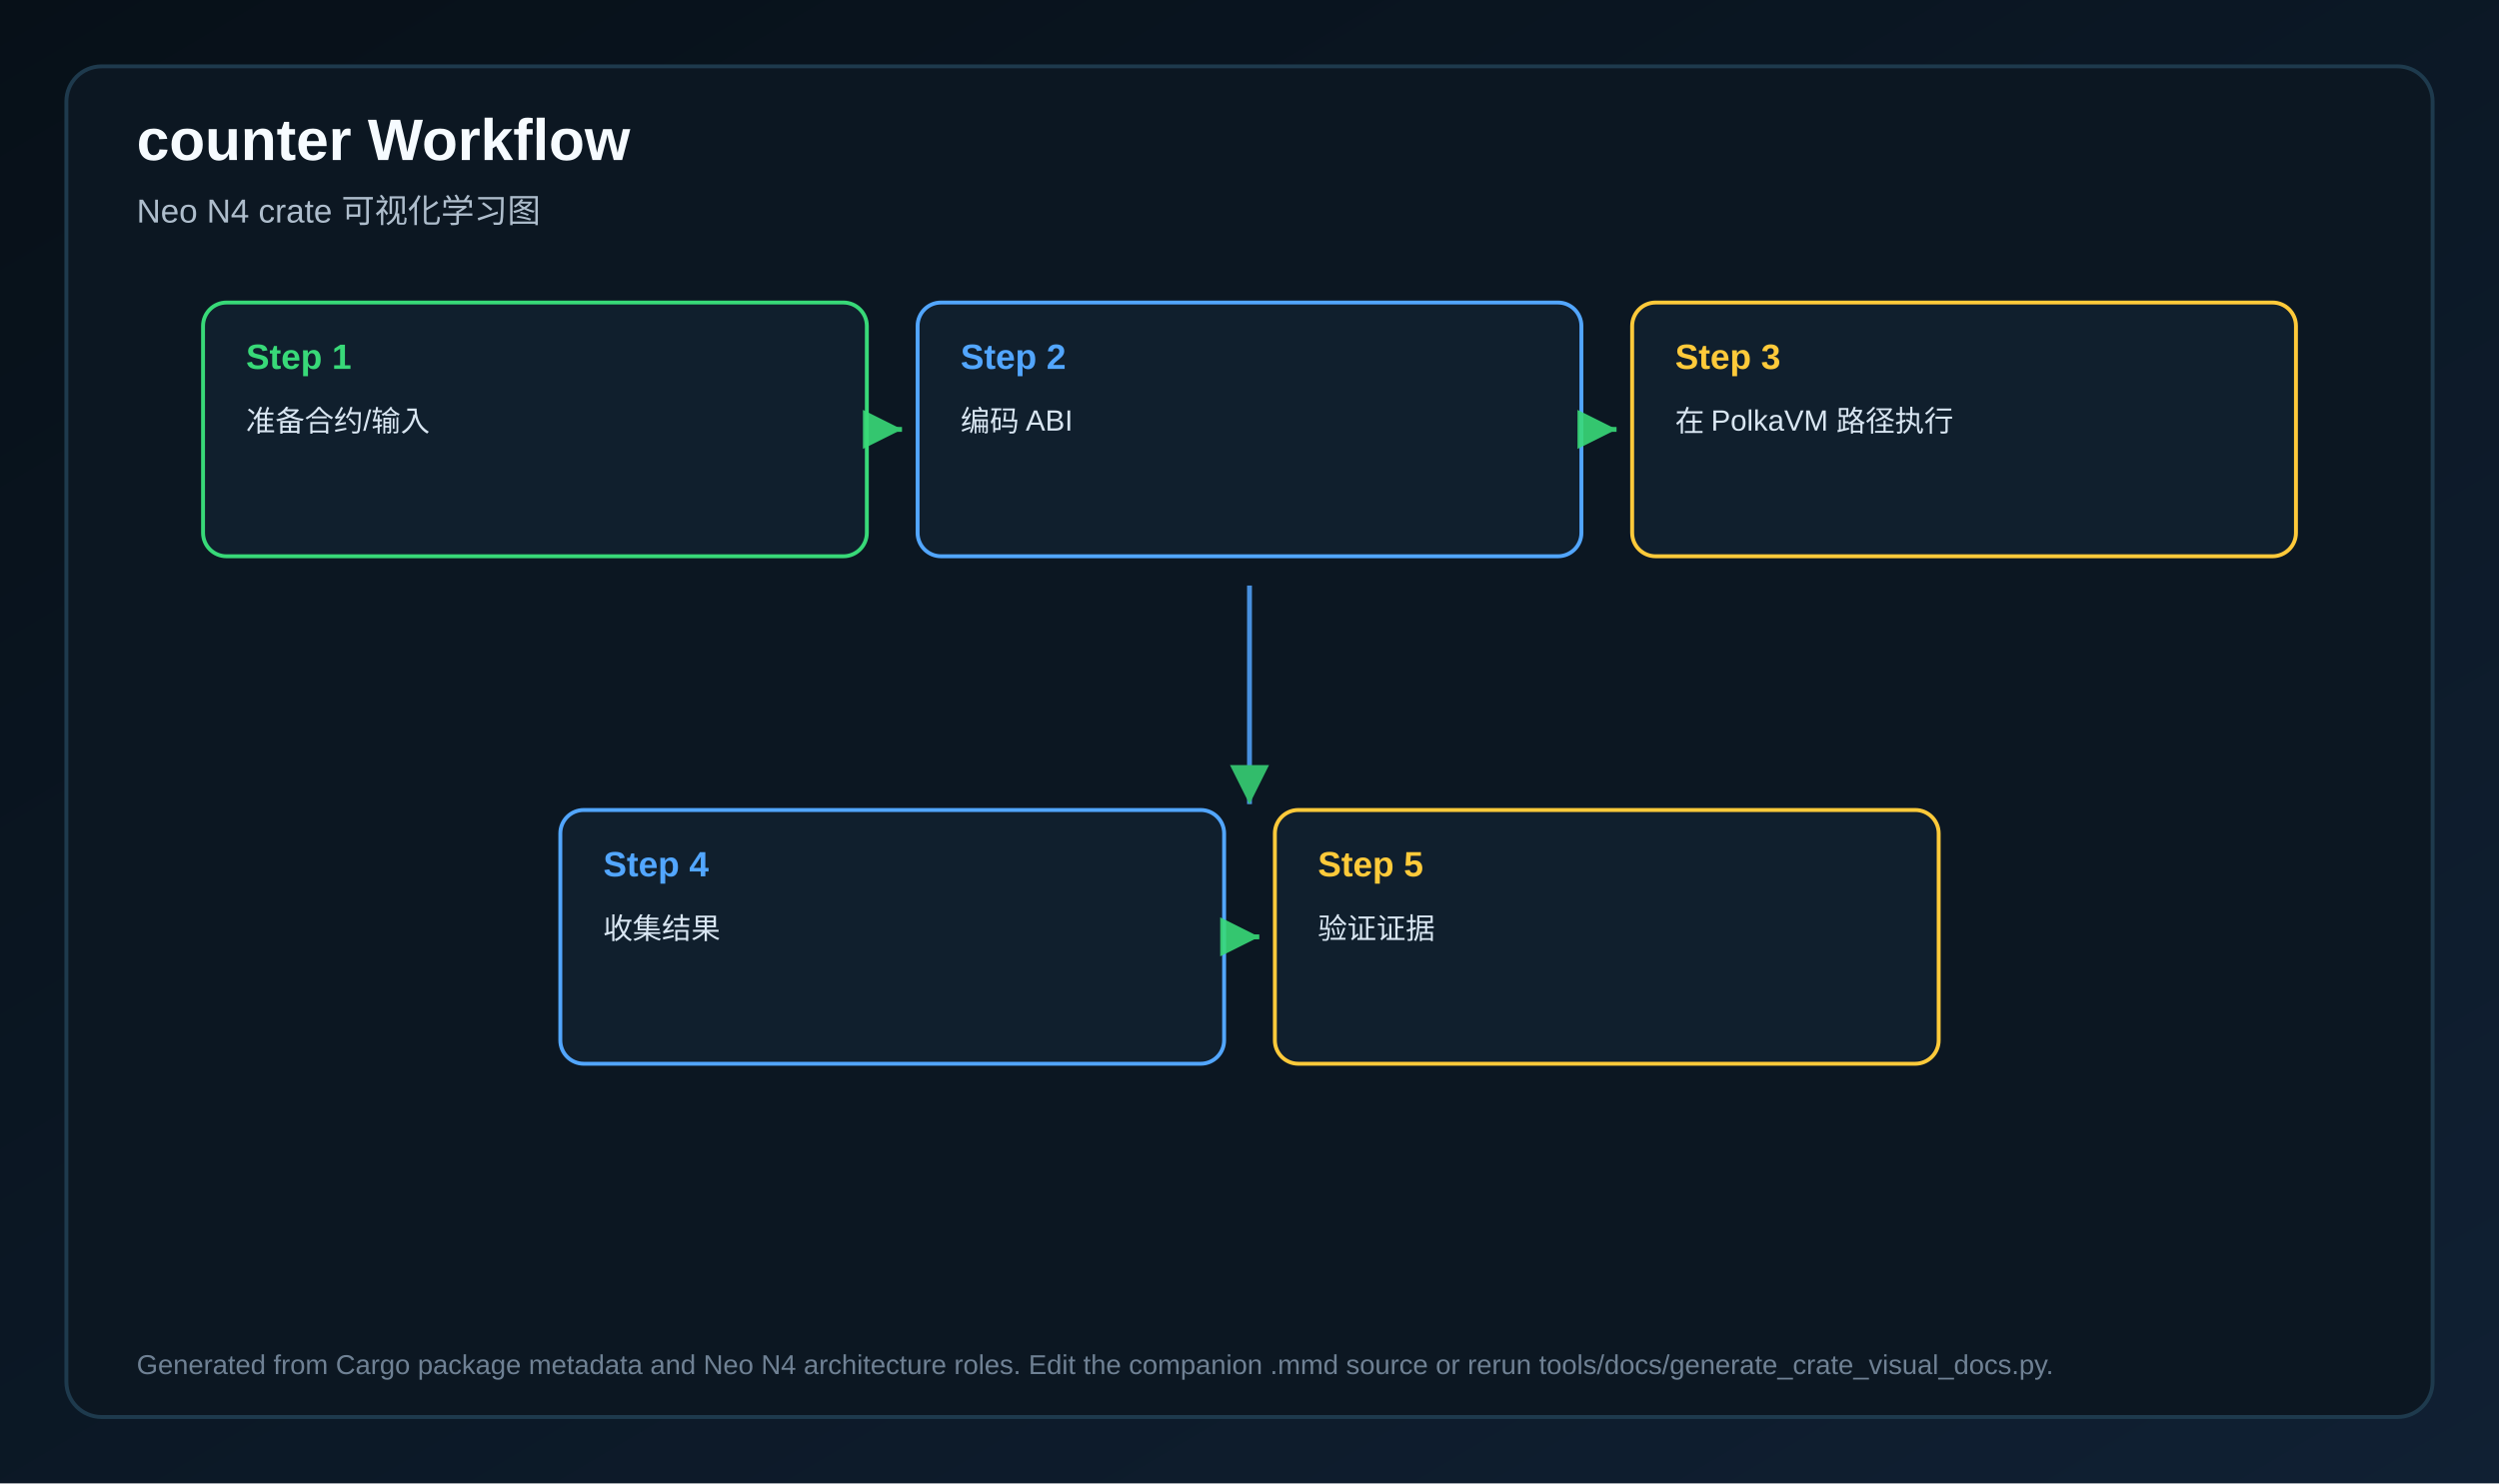
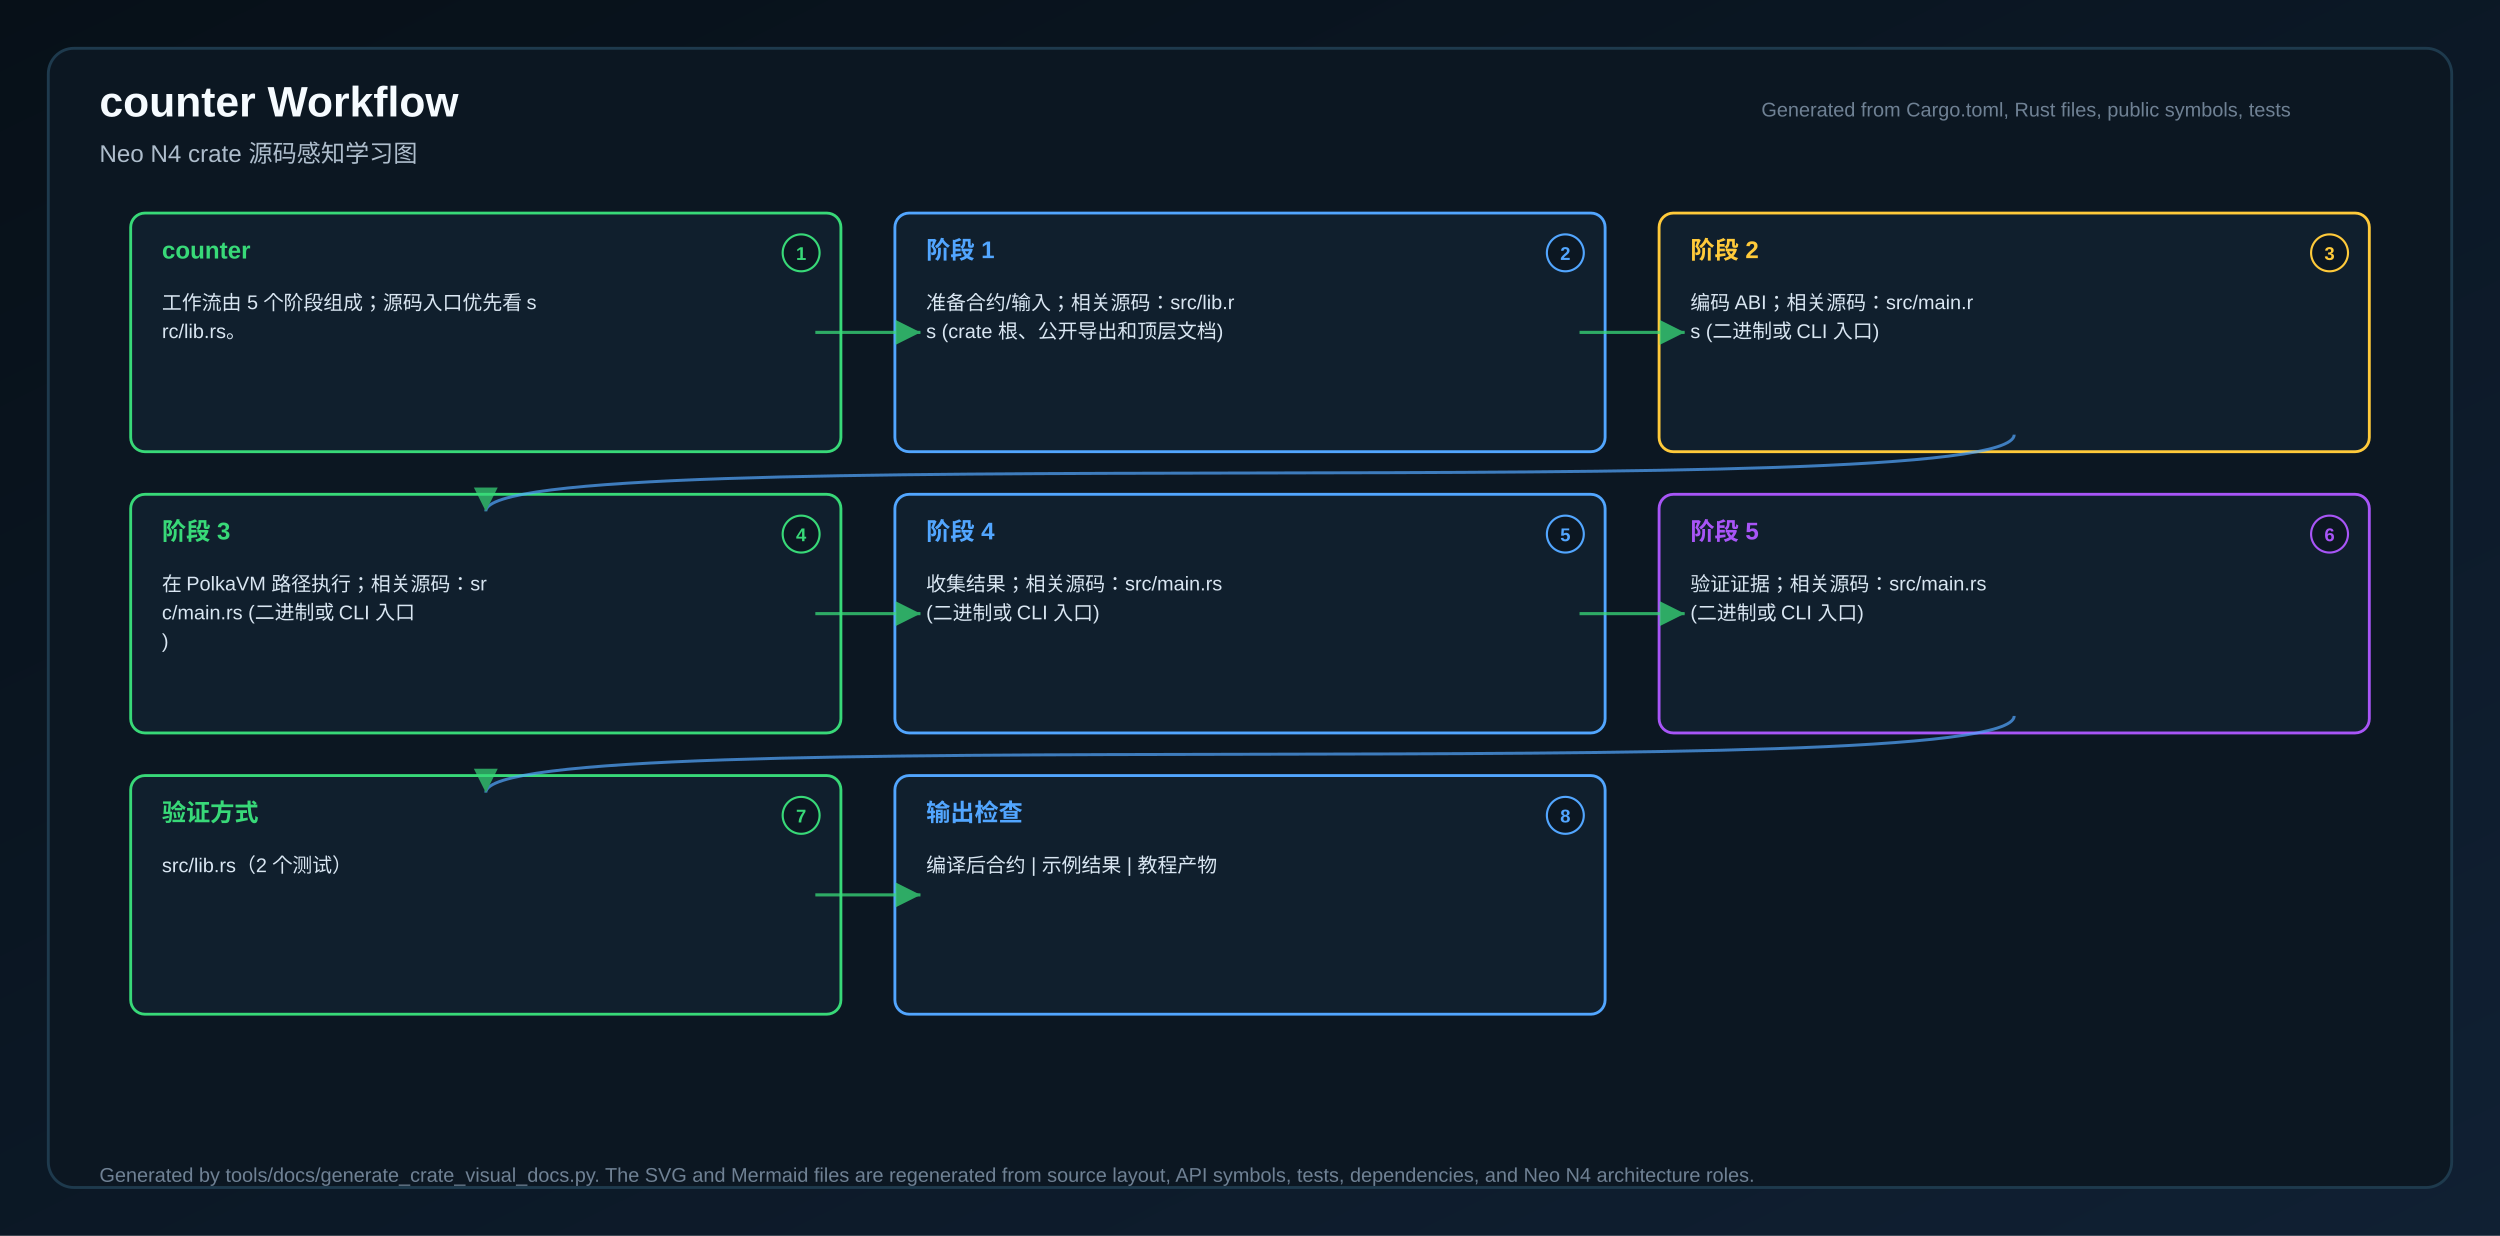
- <svg xmlns="http://www.w3.org/2000/svg" width="1280" height="760" viewBox="0 0 1280 760" role="img" aria-label="counter Workflow">
+ <svg xmlns="http://www.w3.org/2000/svg" width="1760" height="870" viewBox="0 0 1760 870" role="img" aria-label="counter Workflow">
  <defs>
    <linearGradient id="bg" x1="0" x2="1" y1="0" y2="1">
      <stop offset="0" stop-color="#071018" />
      <stop offset="1" stop-color="#102033" />
    </linearGradient>
    <marker id="arrow" markerWidth="12" markerHeight="12" refX="10" refY="6" orient="auto">
      <path d="M2,2 L10,6 L2,10 Z" fill="#38d978" />
    </marker>
  </defs>
-   <rect x="0" y="0" width="1280" height="760" fill="url(#bg)" />
-   <rect x="34" y="34" width="1212" height="692" rx="18" fill="#0c1722" stroke="#1e3a4d" stroke-width="2" />
+   <rect x="0" y="0" width="1760" height="870" fill="url(#bg)" />
+   <rect x="34" y="34" width="1692" height="802" rx="18" fill="#0c1722" stroke="#1e3a4d" stroke-width="2" />
  <text x="70" y="82" fill="#f6fbff" font-size="30" font-family="Segoe UI, Arial, sans-serif" font-weight="700">counter Workflow</text>
-   <text x="70" y="114" fill="#aebdcc" font-size="17" font-family="Segoe UI, Arial, sans-serif">Neo N4 crate 可视化学习图</text>
-   <rect x="104" y="155" width="340" height="130" rx="12" fill="#101f2d" stroke="#38d978" stroke-width="2" />
-   <text x="126" y="189" fill="#38d978" font-size="18" font-family="Segoe UI, Arial, sans-serif" font-weight="700">Step 1</text>
-   <text x="126" y="221" fill="#d9e6f2" font-size="15" font-family="Segoe UI, Arial, sans-serif">准备合约/输入</text>
-   <rect x="470" y="155" width="340" height="130" rx="12" fill="#101f2d" stroke="#52a6ff" stroke-width="2" />
-   <text x="492" y="189" fill="#52a6ff" font-size="18" font-family="Segoe UI, Arial, sans-serif" font-weight="700">Step 2</text>
-   <text x="492" y="221" fill="#d9e6f2" font-size="15" font-family="Segoe UI, Arial, sans-serif">编码 ABI</text>
-   <line x1="452" y1="220" x2="462" y2="220" stroke="#38d978" stroke-width="2.5" marker-end="url(#arrow)" opacity="0.9" />
-   <rect x="836" y="155" width="340" height="130" rx="12" fill="#101f2d" stroke="#ffca3a" stroke-width="2" />
-   <text x="858" y="189" fill="#ffca3a" font-size="18" font-family="Segoe UI, Arial, sans-serif" font-weight="700">Step 3</text>
-   <text x="858" y="221" fill="#d9e6f2" font-size="15" font-family="Segoe UI, Arial, sans-serif">在 PolkaVM 路径执行</text>
-   <line x1="818" y1="220" x2="828" y2="220" stroke="#38d978" stroke-width="2.5" marker-end="url(#arrow)" opacity="0.9" />
-   <rect x="287" y="415" width="340" height="130" rx="12" fill="#101f2d" stroke="#52a6ff" stroke-width="2" />
-   <text x="309" y="449" fill="#52a6ff" font-size="18" font-family="Segoe UI, Arial, sans-serif" font-weight="700">Step 4</text>
-   <text x="309" y="481" fill="#d9e6f2" font-size="15" font-family="Segoe UI, Arial, sans-serif">收集结果</text>
-   <rect x="653" y="415" width="340" height="130" rx="12" fill="#101f2d" stroke="#ffca3a" stroke-width="2" />
-   <text x="675" y="449" fill="#ffca3a" font-size="18" font-family="Segoe UI, Arial, sans-serif" font-weight="700">Step 5</text>
-   <text x="675" y="481" fill="#d9e6f2" font-size="15" font-family="Segoe UI, Arial, sans-serif">验证证据</text>
-   <line x1="635" y1="480" x2="645" y2="480" stroke="#38d978" stroke-width="2.5" marker-end="url(#arrow)" opacity="0.9" />
-   <path d="M640 300 C640 350 640 370 640 412" stroke="#52a6ff" stroke-width="2.5" fill="none" marker-end="url(#arrow)" opacity="0.85" />
-   <text x="70" y="704" fill="#6f8194" font-size="14" font-family="Segoe UI, Arial, sans-serif">Generated from Cargo package metadata and Neo N4 architecture roles. Edit the companion .mmd source or rerun tools/docs/generate_crate_visual_docs.py.</text>
+   <text x="70" y="114" fill="#aebdcc" font-size="17" font-family="Segoe UI, Arial, sans-serif">Neo N4 crate 源码感知学习图</text>
+   <text x="1240" y="82" fill="#6f8194" font-size="14" font-family="Segoe UI, Arial, sans-serif">Generated from Cargo.toml, Rust files, public symbols, tests</text>
+   <rect x="92" y="150" width="500" height="168" rx="10" fill="#101f2d" stroke="#38d978" stroke-width="2" />
+   <circle cx="564" cy="178" r="13" fill="#0c1722" stroke="#38d978" stroke-width="1.5" />
+   <text x="564" y="183" text-anchor="middle" fill="#38d978" font-size="13" font-family="Segoe UI, Arial, sans-serif" font-weight="700">1</text>
+   <text x="114" y="182" fill="#38d978" font-size="17" font-family="Segoe UI, Arial, sans-serif" font-weight="700">counter</text>
+   <text x="114" y="218" fill="#d9e6f2" font-size="14" font-family="Segoe UI, Arial, sans-serif">工作流由 5 个阶段组成；源码入口优先看 s</text>
+   <text x="114" y="238" fill="#d9e6f2" font-size="14" font-family="Segoe UI, Arial, sans-serif">rc/lib.rs。</text>
+   <rect x="630" y="150" width="500" height="168" rx="10" fill="#101f2d" stroke="#52a6ff" stroke-width="2" />
+   <circle cx="1102" cy="178" r="13" fill="#0c1722" stroke="#52a6ff" stroke-width="1.5" />
+   <text x="1102" y="183" text-anchor="middle" fill="#52a6ff" font-size="13" font-family="Segoe UI, Arial, sans-serif" font-weight="700">2</text>
+   <text x="652" y="182" fill="#52a6ff" font-size="17" font-family="Segoe UI, Arial, sans-serif" font-weight="700">阶段 1</text>
+   <text x="652" y="218" fill="#d9e6f2" font-size="14" font-family="Segoe UI, Arial, sans-serif">准备合约/输入；相关源码：src/lib.r</text>
+   <text x="652" y="238" fill="#d9e6f2" font-size="14" font-family="Segoe UI, Arial, sans-serif">s (crate 根、公开导出和顶层文档)</text>
+   <rect x="1168" y="150" width="500" height="168" rx="10" fill="#101f2d" stroke="#ffca3a" stroke-width="2" />
+   <circle cx="1640" cy="178" r="13" fill="#0c1722" stroke="#ffca3a" stroke-width="1.5" />
+   <text x="1640" y="183" text-anchor="middle" fill="#ffca3a" font-size="13" font-family="Segoe UI, Arial, sans-serif" font-weight="700">3</text>
+   <text x="1190" y="182" fill="#ffca3a" font-size="17" font-family="Segoe UI, Arial, sans-serif" font-weight="700">阶段 2</text>
+   <text x="1190" y="218" fill="#d9e6f2" font-size="14" font-family="Segoe UI, Arial, sans-serif">编码 ABI；相关源码：src/main.r</text>
+   <text x="1190" y="238" fill="#d9e6f2" font-size="14" font-family="Segoe UI, Arial, sans-serif">s (二进制或 CLI 入口)</text>
+   <rect x="92" y="348" width="500" height="168" rx="10" fill="#101f2d" stroke="#38d978" stroke-width="2" />
+   <circle cx="564" cy="376" r="13" fill="#0c1722" stroke="#38d978" stroke-width="1.5" />
+   <text x="564" y="381" text-anchor="middle" fill="#38d978" font-size="13" font-family="Segoe UI, Arial, sans-serif" font-weight="700">4</text>
+   <text x="114" y="380" fill="#38d978" font-size="17" font-family="Segoe UI, Arial, sans-serif" font-weight="700">阶段 3</text>
+   <text x="114" y="416" fill="#d9e6f2" font-size="14" font-family="Segoe UI, Arial, sans-serif">在 PolkaVM 路径执行；相关源码：sr</text>
+   <text x="114" y="436" fill="#d9e6f2" font-size="14" font-family="Segoe UI, Arial, sans-serif">c/main.rs (二进制或 CLI 入口</text>
+   <text x="114" y="456" fill="#d9e6f2" font-size="14" font-family="Segoe UI, Arial, sans-serif">)</text>
+   <rect x="630" y="348" width="500" height="168" rx="10" fill="#101f2d" stroke="#52a6ff" stroke-width="2" />
+   <circle cx="1102" cy="376" r="13" fill="#0c1722" stroke="#52a6ff" stroke-width="1.5" />
+   <text x="1102" y="381" text-anchor="middle" fill="#52a6ff" font-size="13" font-family="Segoe UI, Arial, sans-serif" font-weight="700">5</text>
+   <text x="652" y="380" fill="#52a6ff" font-size="17" font-family="Segoe UI, Arial, sans-serif" font-weight="700">阶段 4</text>
+   <text x="652" y="416" fill="#d9e6f2" font-size="14" font-family="Segoe UI, Arial, sans-serif">收集结果；相关源码：src/main.rs </text>
+   <text x="652" y="436" fill="#d9e6f2" font-size="14" font-family="Segoe UI, Arial, sans-serif">(二进制或 CLI 入口)</text>
+   <rect x="1168" y="348" width="500" height="168" rx="10" fill="#101f2d" stroke="#a855f7" stroke-width="2" />
+   <circle cx="1640" cy="376" r="13" fill="#0c1722" stroke="#a855f7" stroke-width="1.5" />
+   <text x="1640" y="381" text-anchor="middle" fill="#a855f7" font-size="13" font-family="Segoe UI, Arial, sans-serif" font-weight="700">6</text>
+   <text x="1190" y="380" fill="#a855f7" font-size="17" font-family="Segoe UI, Arial, sans-serif" font-weight="700">阶段 5</text>
+   <text x="1190" y="416" fill="#d9e6f2" font-size="14" font-family="Segoe UI, Arial, sans-serif">验证证据；相关源码：src/main.rs </text>
+   <text x="1190" y="436" fill="#d9e6f2" font-size="14" font-family="Segoe UI, Arial, sans-serif">(二进制或 CLI 入口)</text>
+   <rect x="92" y="546" width="500" height="168" rx="10" fill="#101f2d" stroke="#38d978" stroke-width="2" />
+   <circle cx="564" cy="574" r="13" fill="#0c1722" stroke="#38d978" stroke-width="1.5" />
+   <text x="564" y="579" text-anchor="middle" fill="#38d978" font-size="13" font-family="Segoe UI, Arial, sans-serif" font-weight="700">7</text>
+   <text x="114" y="578" fill="#38d978" font-size="17" font-family="Segoe UI, Arial, sans-serif" font-weight="700">验证方式</text>
+   <text x="114" y="614" fill="#d9e6f2" font-size="14" font-family="Segoe UI, Arial, sans-serif">src/lib.rs（2 个测试）</text>
+   <rect x="630" y="546" width="500" height="168" rx="10" fill="#101f2d" stroke="#52a6ff" stroke-width="2" />
+   <circle cx="1102" cy="574" r="13" fill="#0c1722" stroke="#52a6ff" stroke-width="1.5" />
+   <text x="1102" y="579" text-anchor="middle" fill="#52a6ff" font-size="13" font-family="Segoe UI, Arial, sans-serif" font-weight="700">8</text>
+   <text x="652" y="578" fill="#52a6ff" font-size="17" font-family="Segoe UI, Arial, sans-serif" font-weight="700">输出检查</text>
+   <text x="652" y="614" fill="#d9e6f2" font-size="14" font-family="Segoe UI, Arial, sans-serif">编译后合约 | 示例结果 | 教程产物</text>
+   <line x1="574" y1="234" x2="648" y2="234" stroke="#38d978" stroke-width="2.2" marker-end="url(#arrow)" opacity="0.75" />
+   <line x1="1112" y1="234" x2="1186" y2="234" stroke="#38d978" stroke-width="2.2" marker-end="url(#arrow)" opacity="0.75" />
+   <line x1="574" y1="432" x2="648" y2="432" stroke="#38d978" stroke-width="2.2" marker-end="url(#arrow)" opacity="0.75" />
+   <line x1="1112" y1="432" x2="1186" y2="432" stroke="#38d978" stroke-width="2.2" marker-end="url(#arrow)" opacity="0.75" />
+   <line x1="574" y1="630" x2="648" y2="630" stroke="#38d978" stroke-width="2.2" marker-end="url(#arrow)" opacity="0.75" />
+   <path d="M1418 306 C1418 358, 342 308, 342 360" stroke="#52a6ff" stroke-width="2.1" fill="none" marker-end="url(#arrow)" opacity="0.7" />
+   <path d="M1418 504 C1418 556, 342 506, 342 558" stroke="#52a6ff" stroke-width="2.1" fill="none" marker-end="url(#arrow)" opacity="0.7" />
+   <text x="70" y="832" fill="#6f8194" font-size="14" font-family="Segoe UI, Arial, sans-serif">Generated by tools/docs/generate_crate_visual_docs.py. The SVG and Mermaid files are regenerated from source layout, API symbols, tests, dependencies, and Neo N4 architecture roles.</text>
</svg>
